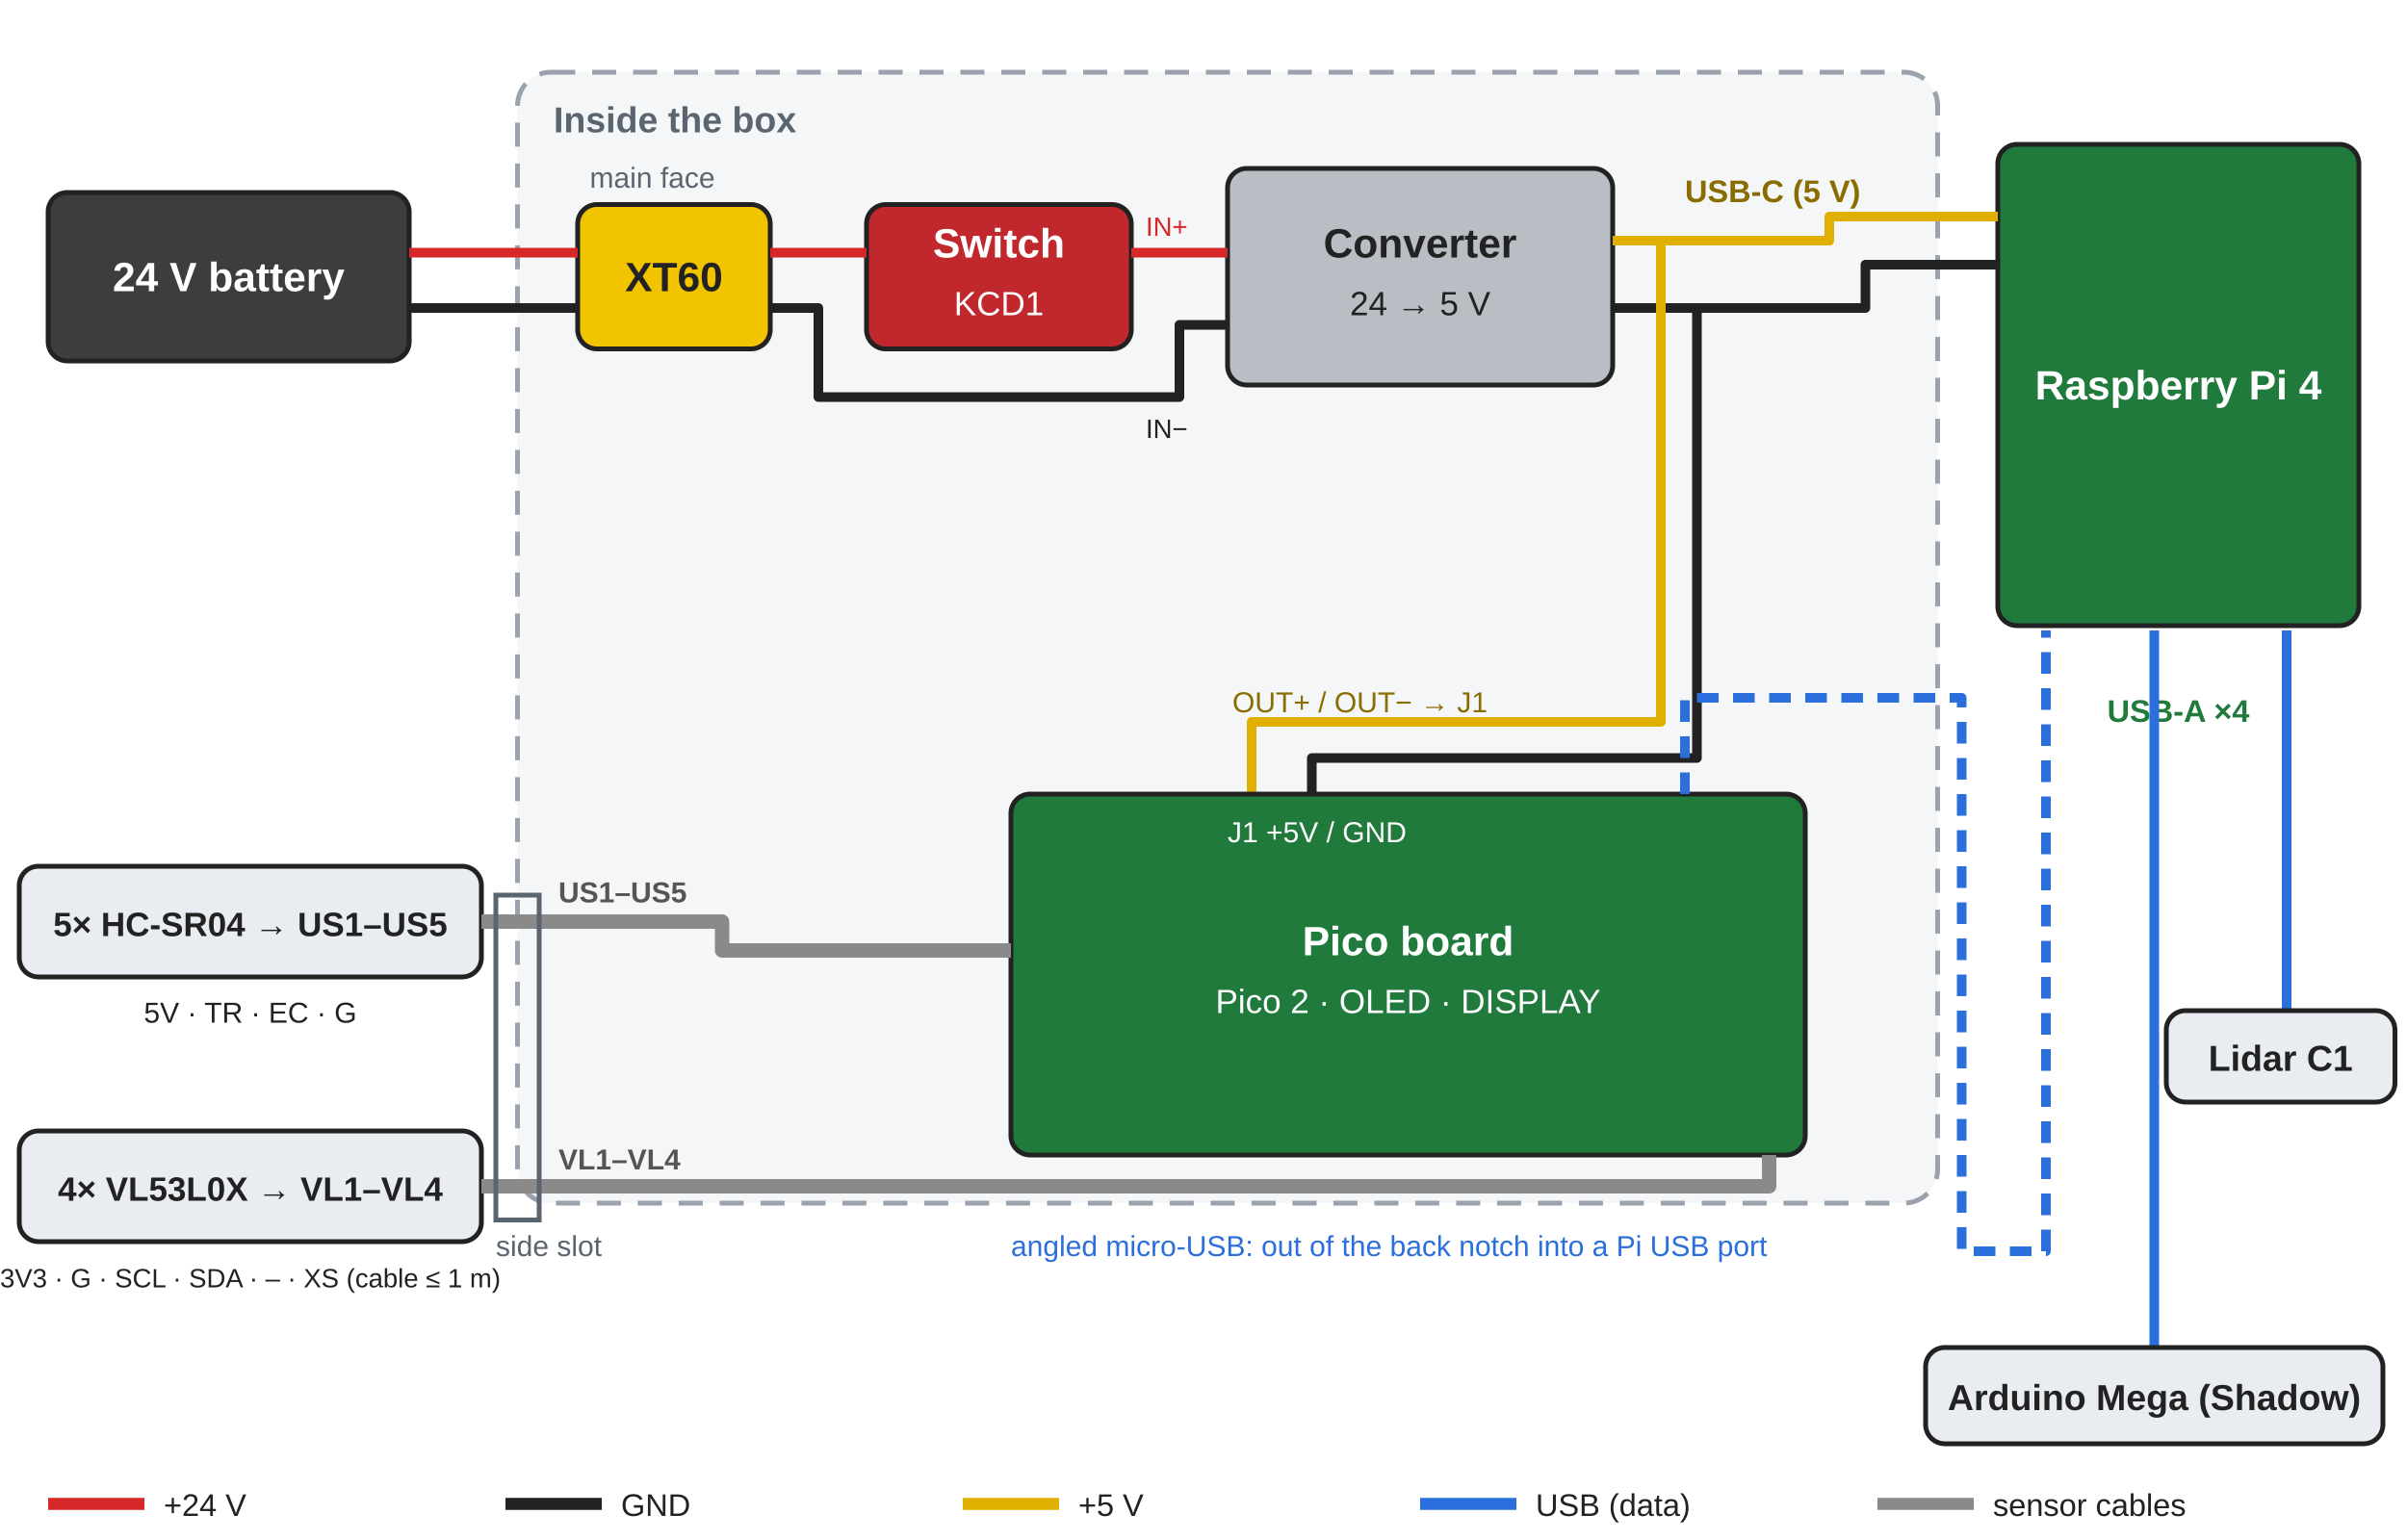
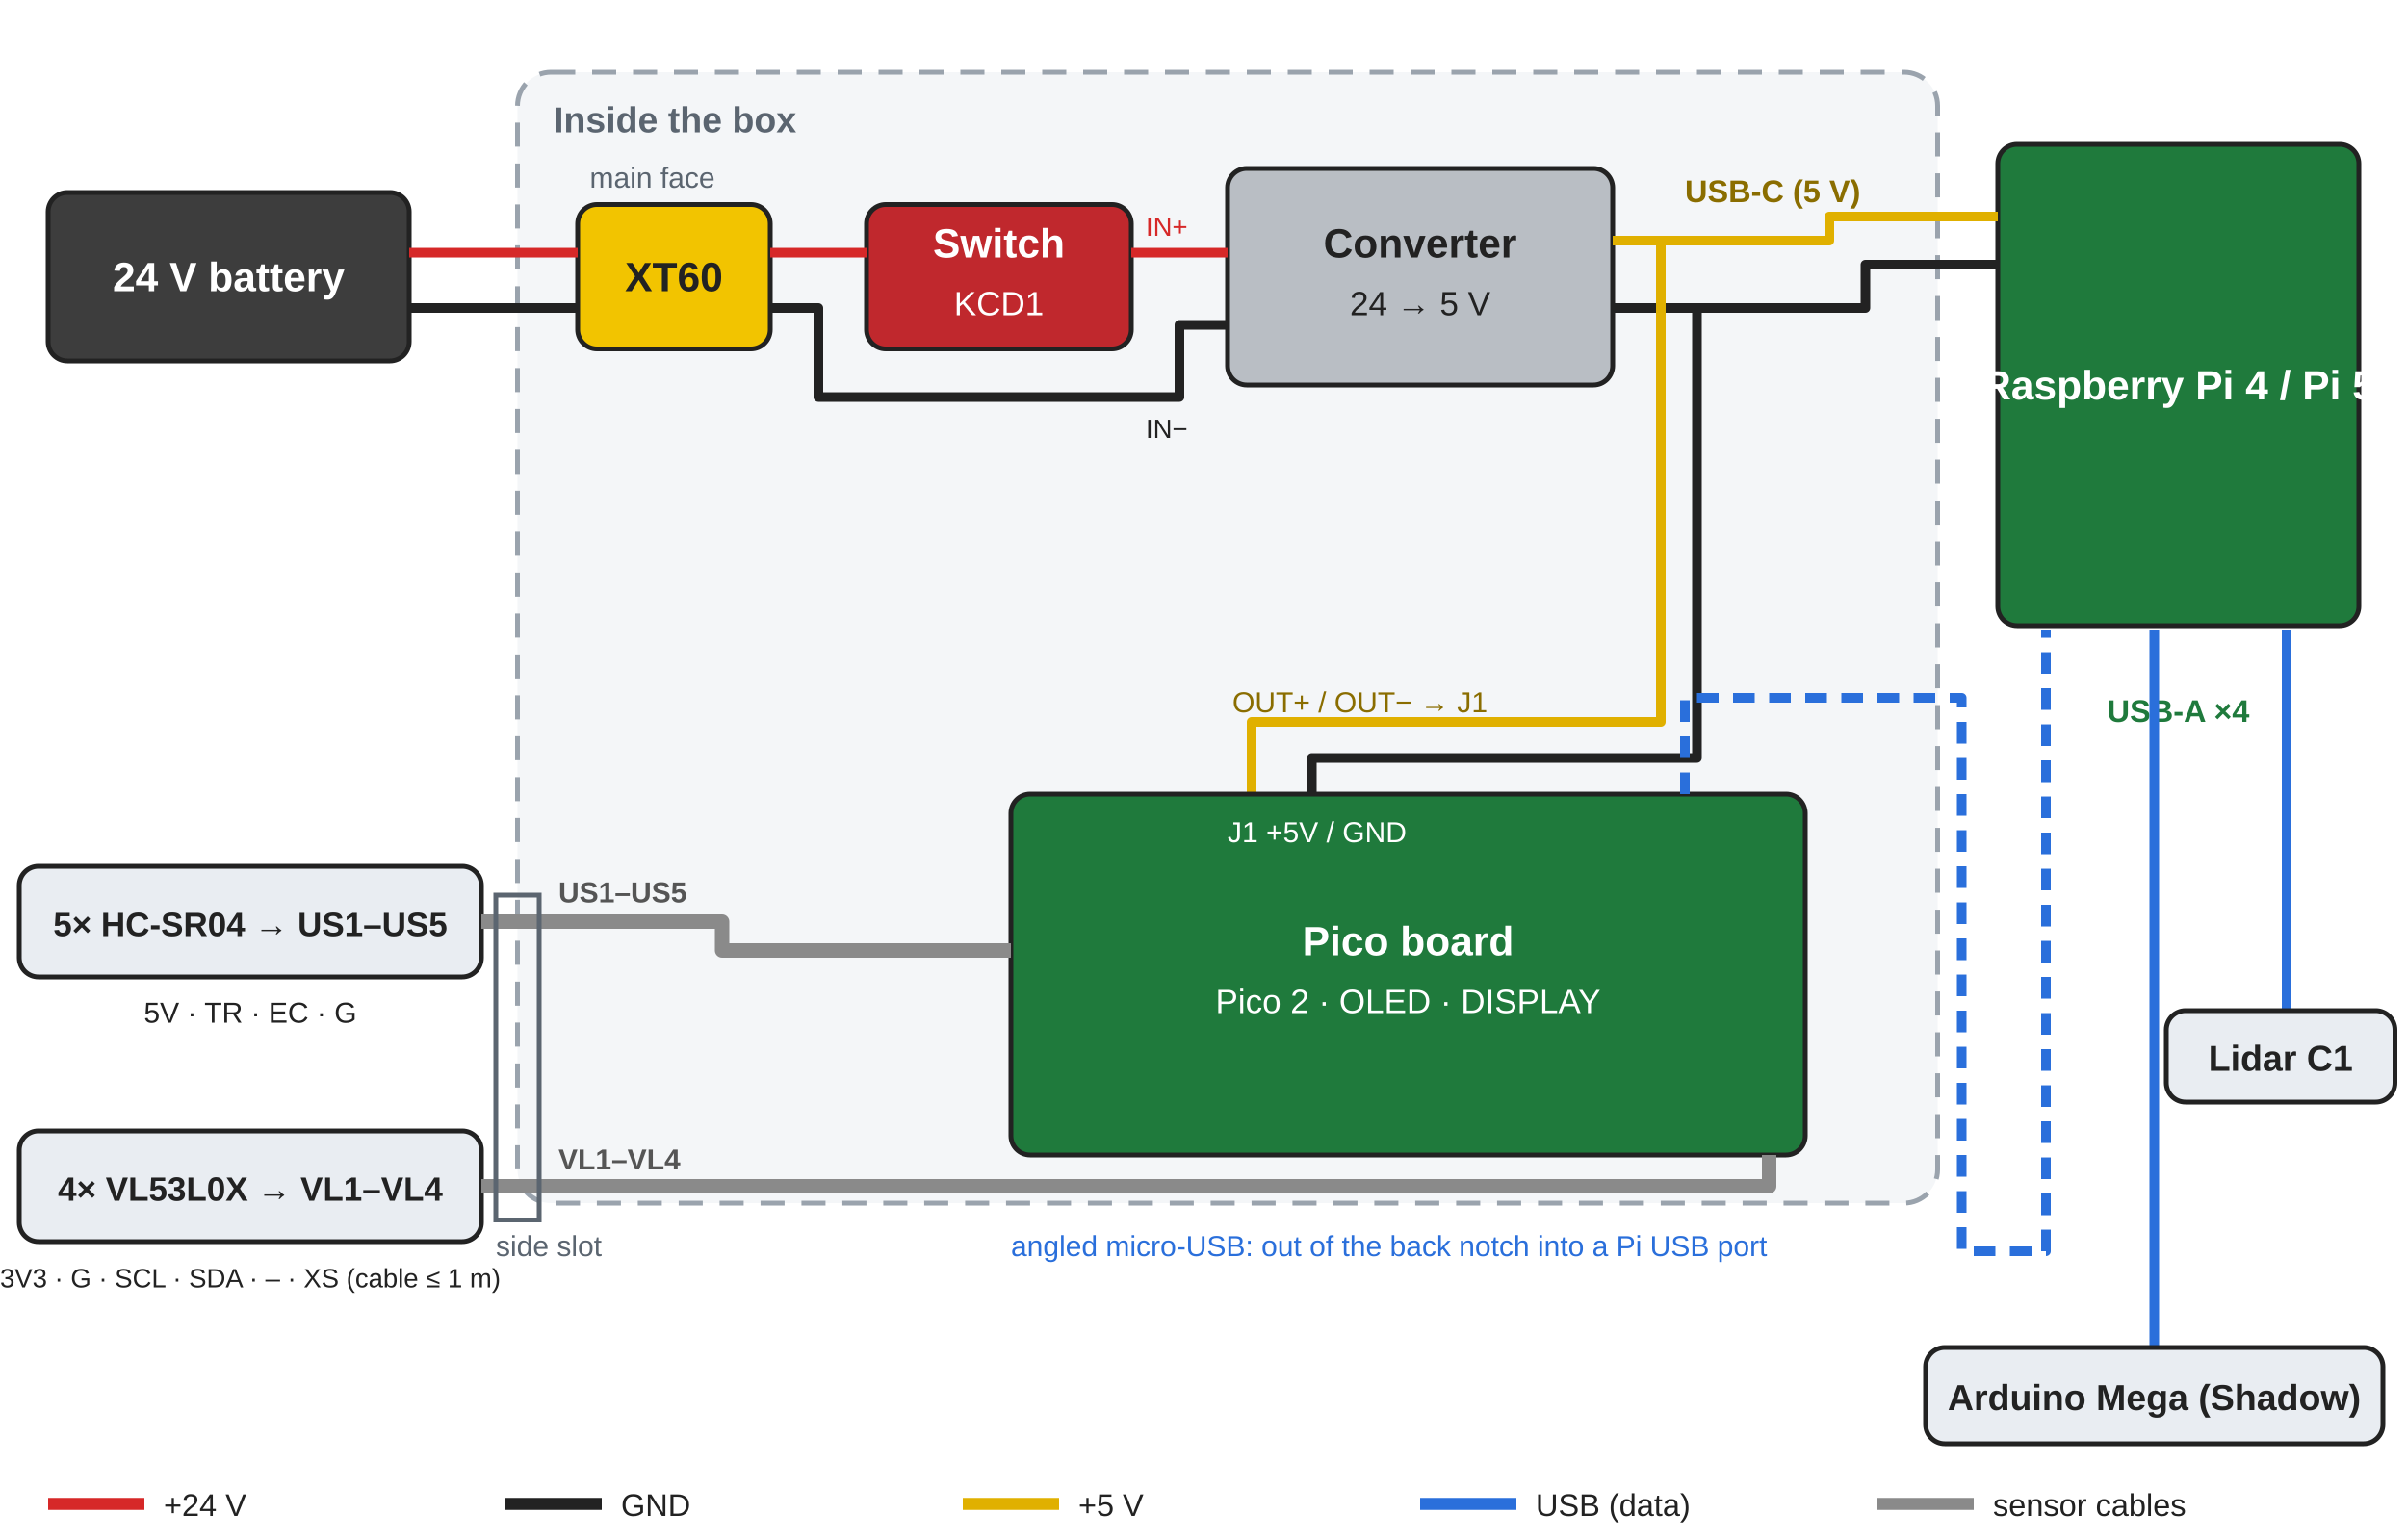
<svg xmlns="http://www.w3.org/2000/svg" viewBox="0 0 1000 640" width="1000" height="640" font-family="Segoe UI, Arial, sans-serif">
  <rect width="1000" height="640" fill="#ffffff" />
  <rect x="215" y="30" width="590" height="470" rx="14" fill="#f4f6f8" stroke="#9aa3ad" stroke-width="2" stroke-dasharray="10 7" />
  <text x="230" y="55" font-size="15" text-anchor="start" fill="#5b6570" font-weight="700">Inside the box</text>
  <rect x="20" y="80" width="150" height="70" rx="8" fill="#3d3d3d" stroke="#222" stroke-width="2" />
  <text x="95.0" y="121.0" fill="#fff" font-size="17" font-weight="700" text-anchor="middle">24 V battery</text>
  <rect x="240" y="85" width="80" height="60" rx="8" fill="#f2c400" stroke="#222" stroke-width="2" />
  <text x="280.0" y="121.0" fill="#222" font-size="17" font-weight="700" text-anchor="middle">XT60</text>
  <rect x="360" y="85" width="110" height="60" rx="8" fill="#c0282d" stroke="#222" stroke-width="2" />
  <text x="415.0" y="107.0" fill="#fff" font-size="17" font-weight="700" text-anchor="middle">Switch</text>
  <text x="415.0" y="131.0" fill="#fff" font-size="14" text-anchor="middle">KCD1</text>
  <rect x="510" y="70" width="160" height="90" rx="8" fill="#b9bec4" stroke="#222" stroke-width="2" />
  <text x="590.0" y="107.0" fill="#222" font-size="17" font-weight="700" text-anchor="middle">Converter</text>
  <text x="590.0" y="131.0" fill="#222" font-size="14" text-anchor="middle">24 → 5 V</text>
  <polyline points="170,105 240,105" fill="none" stroke="#d62828" stroke-width="4" stroke-linejoin="round" />
  <polyline points="170,128 240,128" fill="none" stroke="#222222" stroke-width="4" stroke-linejoin="round" />
  <polyline points="320,105 360,105" fill="none" stroke="#d62828" stroke-width="4" stroke-linejoin="round" />
  <polyline points="470,105 510,105" fill="none" stroke="#d62828" stroke-width="4" stroke-linejoin="round" />
  <text x="476" y="98" font-size="11" text-anchor="start" fill="#d62828">IN+</text>
  <polyline points="320,128 340,128 340,165 490,165 490,135 510,135" fill="none" stroke="#222222" stroke-width="4" stroke-linejoin="round" />
  <text x="476" y="182" font-size="11" text-anchor="start" fill="#222">IN−</text>
  <text x="245" y="78" font-size="12" text-anchor="start" fill="#5b6570">main face</text>
  <rect x="830" y="60" width="150" height="200" rx="8" fill="#1f7a3c" stroke="#222" stroke-width="2" />
-   <text x="905.0" y="166.0" fill="#fff" font-size="17" font-weight="700" text-anchor="middle">Raspberry Pi 4</text>
+   <text x="905.0" y="166.0" fill="#fff" font-size="17" font-weight="700" text-anchor="middle">Raspberry Pi 4 / Pi 5</text>
  <text x="905" y="300" font-size="13" text-anchor="middle" fill="#1f7a3c" font-weight="700">USB-A ×4</text>
  <polyline points="670,100 760,100 760,90 830,90" fill="none" stroke="#e0b000" stroke-width="4" stroke-linejoin="round" />
  <polyline points="670,128 775,128 775,110 830,110" fill="none" stroke="#222222" stroke-width="4" stroke-linejoin="round" />
  <text x="700" y="84" font-size="13" text-anchor="start" fill="#8a6d00" font-weight="700">USB-C (5 V)</text>
  <polyline points="690,100 690,300 520,300 520,330" fill="none" stroke="#e0b000" stroke-width="4" stroke-linejoin="round" />
  <polyline points="705,128 705,315 545,315 545,330" fill="none" stroke="#222222" stroke-width="4" stroke-linejoin="round" />
  <text x="512" y="296" font-size="12" text-anchor="start" fill="#8a6d00">OUT+ / OUT− → J1</text>
  <rect x="420" y="330" width="330" height="150" rx="8" fill="#1f7a3c" stroke="#222" stroke-width="2" />
  <text x="585.0" y="397.0" fill="#fff" font-size="17" font-weight="700" text-anchor="middle">Pico board</text>
  <text x="585.0" y="421.0" fill="#fff" font-size="14" text-anchor="middle">Pico 2 · OLED · DISPLAY</text>
  <text x="510" y="350" font-size="12" text-anchor="start" fill="#fff">J1 +5V / GND</text>
  <polyline points="700,330 700,290 815,290 815,520 850,520 850,262" fill="none" stroke="#2a6fdb" stroke-width="4" stroke-linejoin="round" stroke-dasharray="9 6" />
  <text x="420" y="522" font-size="12" text-anchor="start" fill="#2a6fdb">angled micro-USB: out of the back notch into a Pi USB port</text>
  <polyline points="895,262 895,560" fill="none" stroke="#2a6fdb" stroke-width="4" stroke-linejoin="round" />
  <rect x="800" y="560" width="190" height="40" rx="8" fill="#e9edf2" stroke="#222" stroke-width="2" />
  <text x="895.0" y="586.0" fill="#222" font-size="15" font-weight="700" text-anchor="middle">Arduino Mega (Shadow)</text>
  <polyline points="950,262 950,420" fill="none" stroke="#2a6fdb" stroke-width="4" stroke-linejoin="round" />
  <rect x="900" y="420" width="95" height="38" rx="8" fill="#e9edf2" stroke="#222" stroke-width="2" />
  <text x="947.5" y="445.0" fill="#222" font-size="15" font-weight="700" text-anchor="middle">Lidar C1</text>
  <rect x="8" y="360" width="192" height="46" rx="8" fill="#e9edf2" stroke="#222" stroke-width="2" />
  <text x="104.0" y="389.0" fill="#222" font-size="14" font-weight="700" text-anchor="middle">5× HC-SR04 → US1–US5</text>
  <text x="104" y="425" font-size="12" text-anchor="middle" fill="#222">5V · TR · EC · G</text>
  <rect x="8" y="470" width="192" height="46" rx="8" fill="#e9edf2" stroke="#222" stroke-width="2" />
  <text x="104.0" y="499.0" fill="#222" font-size="14" font-weight="700" text-anchor="middle">4× VL53L0X → VL1–VL4</text>
  <text x="104" y="535" font-size="11" text-anchor="middle" fill="#222">3V3 · G · SCL · SDA · – · XS  (cable ≤ 1 m)</text>
  <polyline points="200,383 300,383 300,395 420,395" fill="none" stroke="#8a8a8a" stroke-width="6" stroke-linejoin="round" />
  <polyline points="200,493 735,493 735,480" fill="none" stroke="#8a8a8a" stroke-width="6" stroke-linejoin="round" />
  <text x="232" y="375" font-size="12" text-anchor="start" fill="#555" font-weight="700">US1–US5</text>
  <text x="232" y="486" font-size="12" text-anchor="start" fill="#555" font-weight="700">VL1–VL4</text>
  <rect x="206" y="372" width="18" height="135" fill="none" stroke="#5b6570" stroke-width="2" />
  <text x="206" y="522" font-size="12" text-anchor="start" fill="#5b6570">side slot</text>
  <line x1="20" y1="625" x2="60" y2="625" stroke="#d62828" stroke-width="5" />
  <text x="68" y="630" font-size="13" text-anchor="start" fill="#222">+24 V</text>
  <line x1="210" y1="625" x2="250" y2="625" stroke="#222222" stroke-width="5" />
  <text x="258" y="630" font-size="13" text-anchor="start" fill="#222">GND</text>
  <line x1="400" y1="625" x2="440" y2="625" stroke="#e0b000" stroke-width="5" />
  <text x="448" y="630" font-size="13" text-anchor="start" fill="#222">+5 V</text>
  <line x1="590" y1="625" x2="630" y2="625" stroke="#2a6fdb" stroke-width="5" />
  <text x="638" y="630" font-size="13" text-anchor="start" fill="#222">USB (data)</text>
  <line x1="780" y1="625" x2="820" y2="625" stroke="#8a8a8a" stroke-width="5" />
  <text x="828" y="630" font-size="13" text-anchor="start" fill="#222">sensor cables</text>
</svg>
